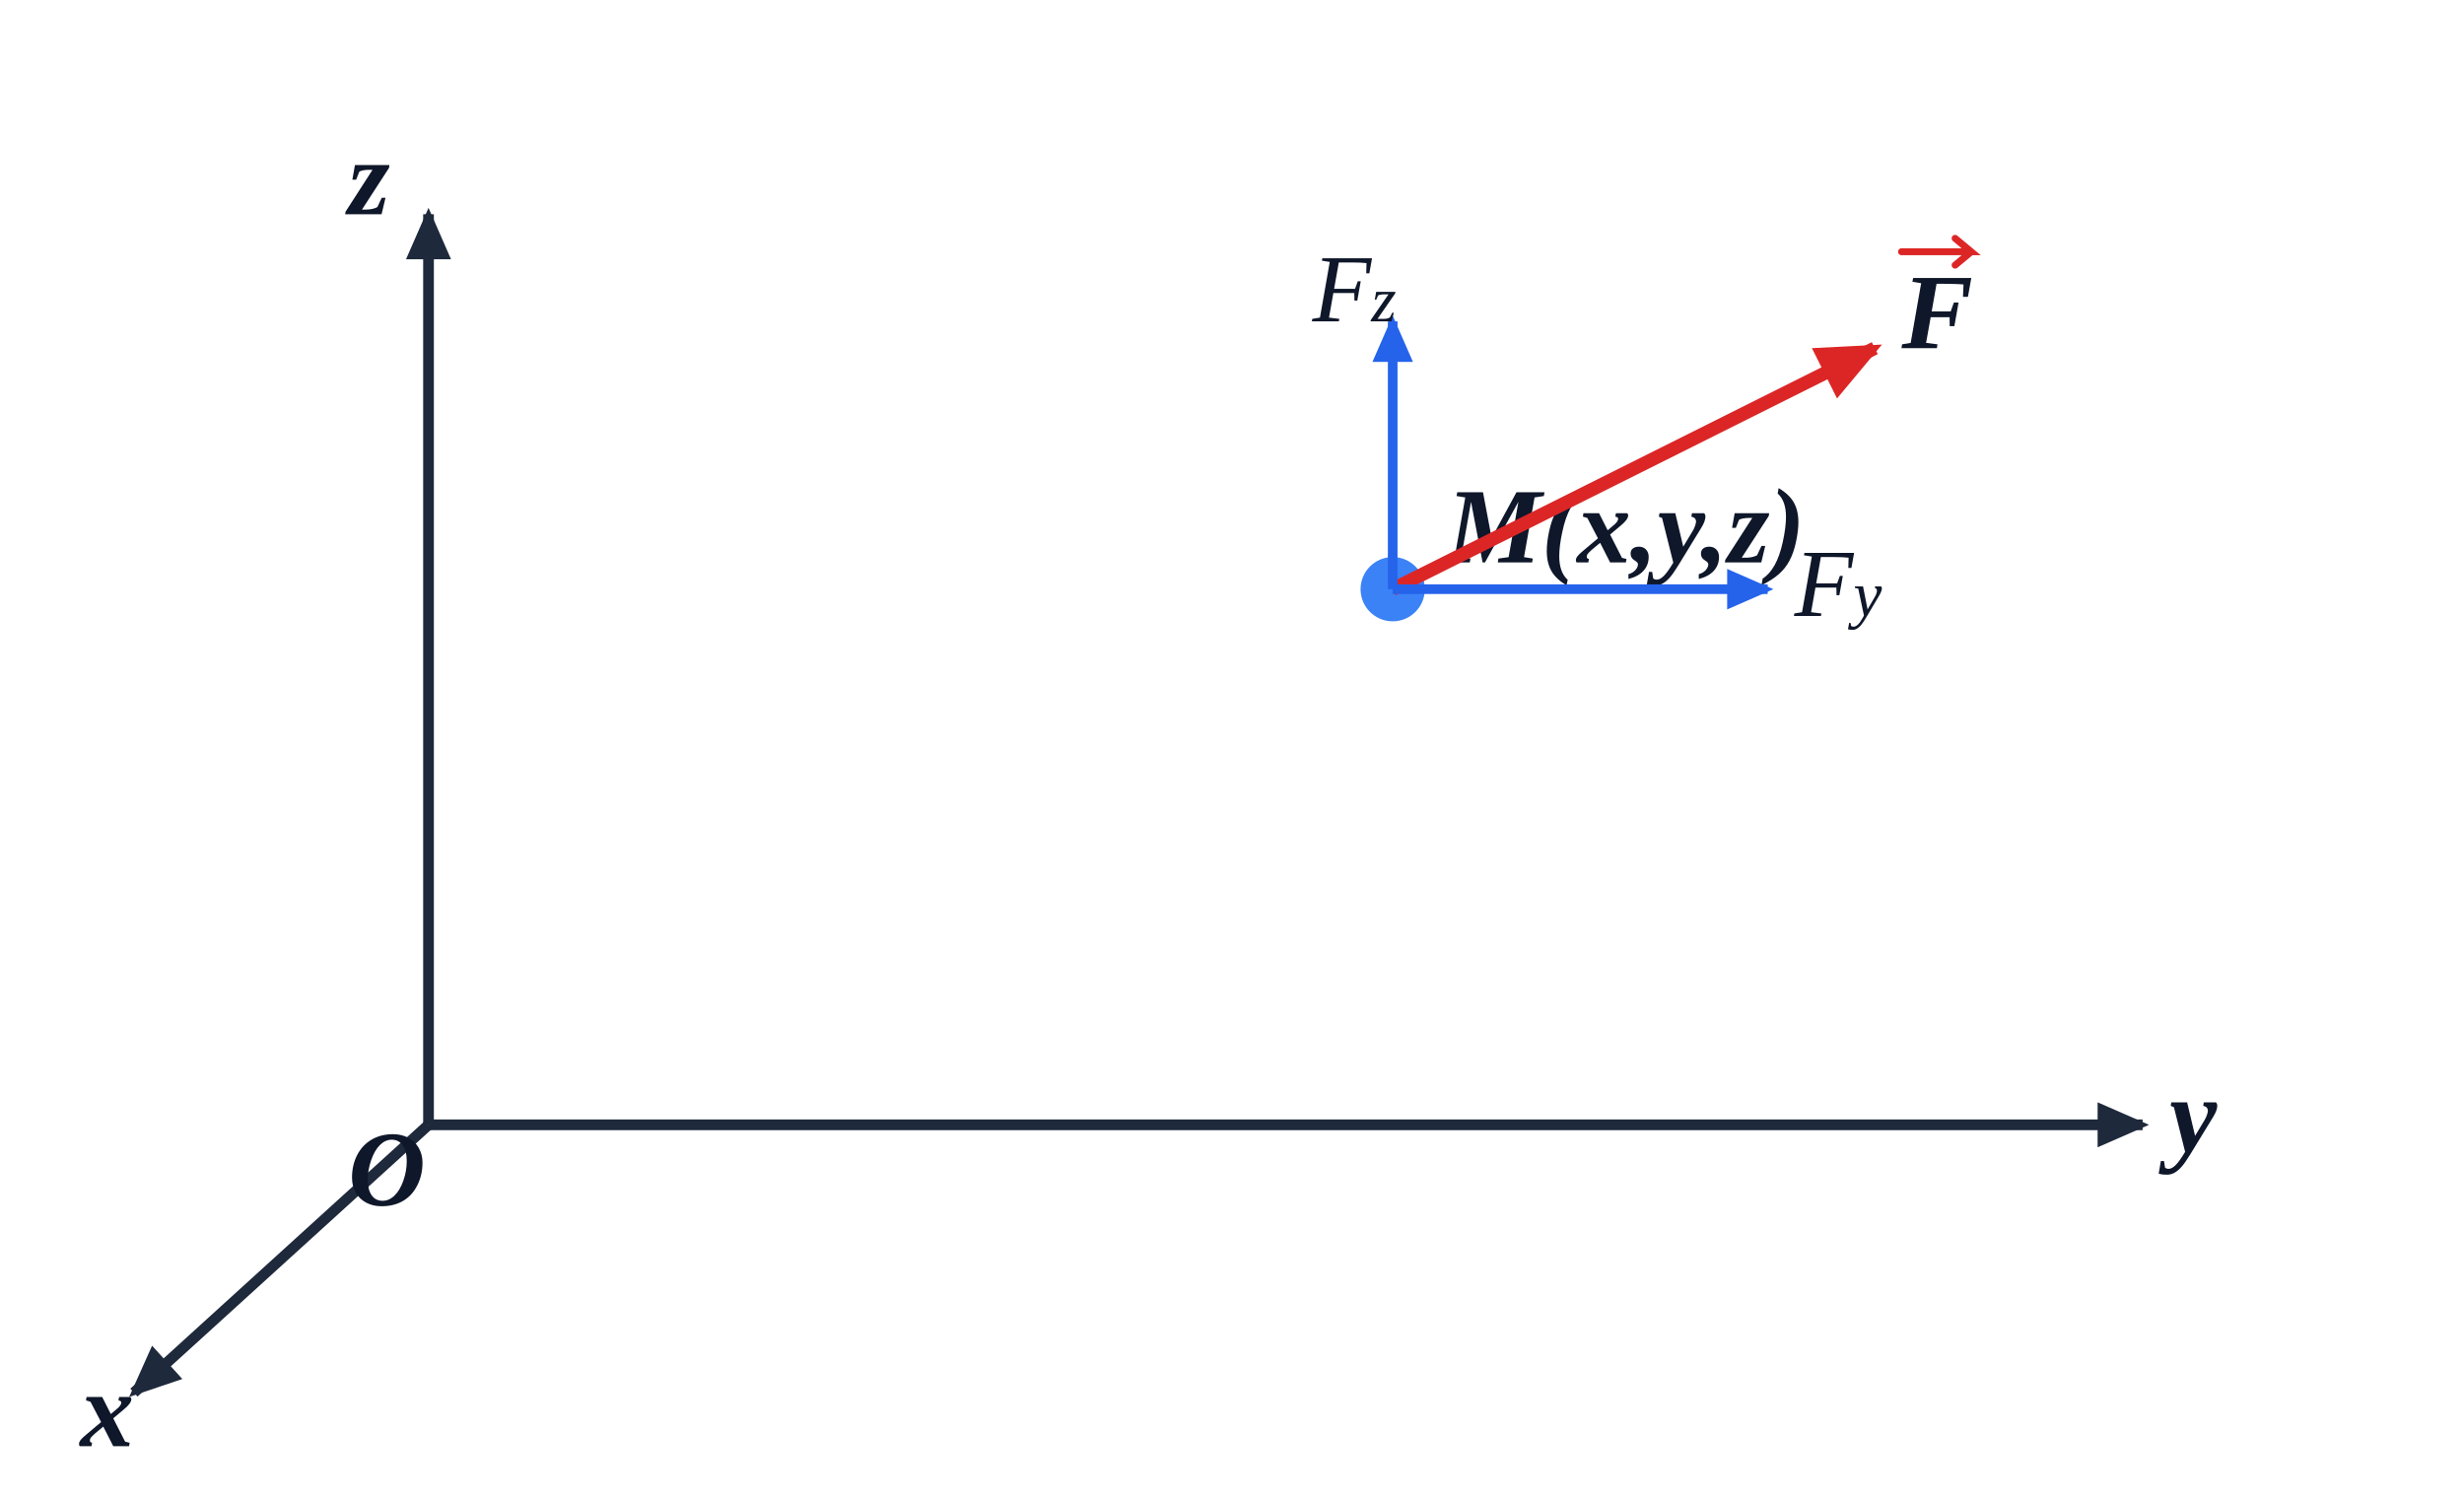
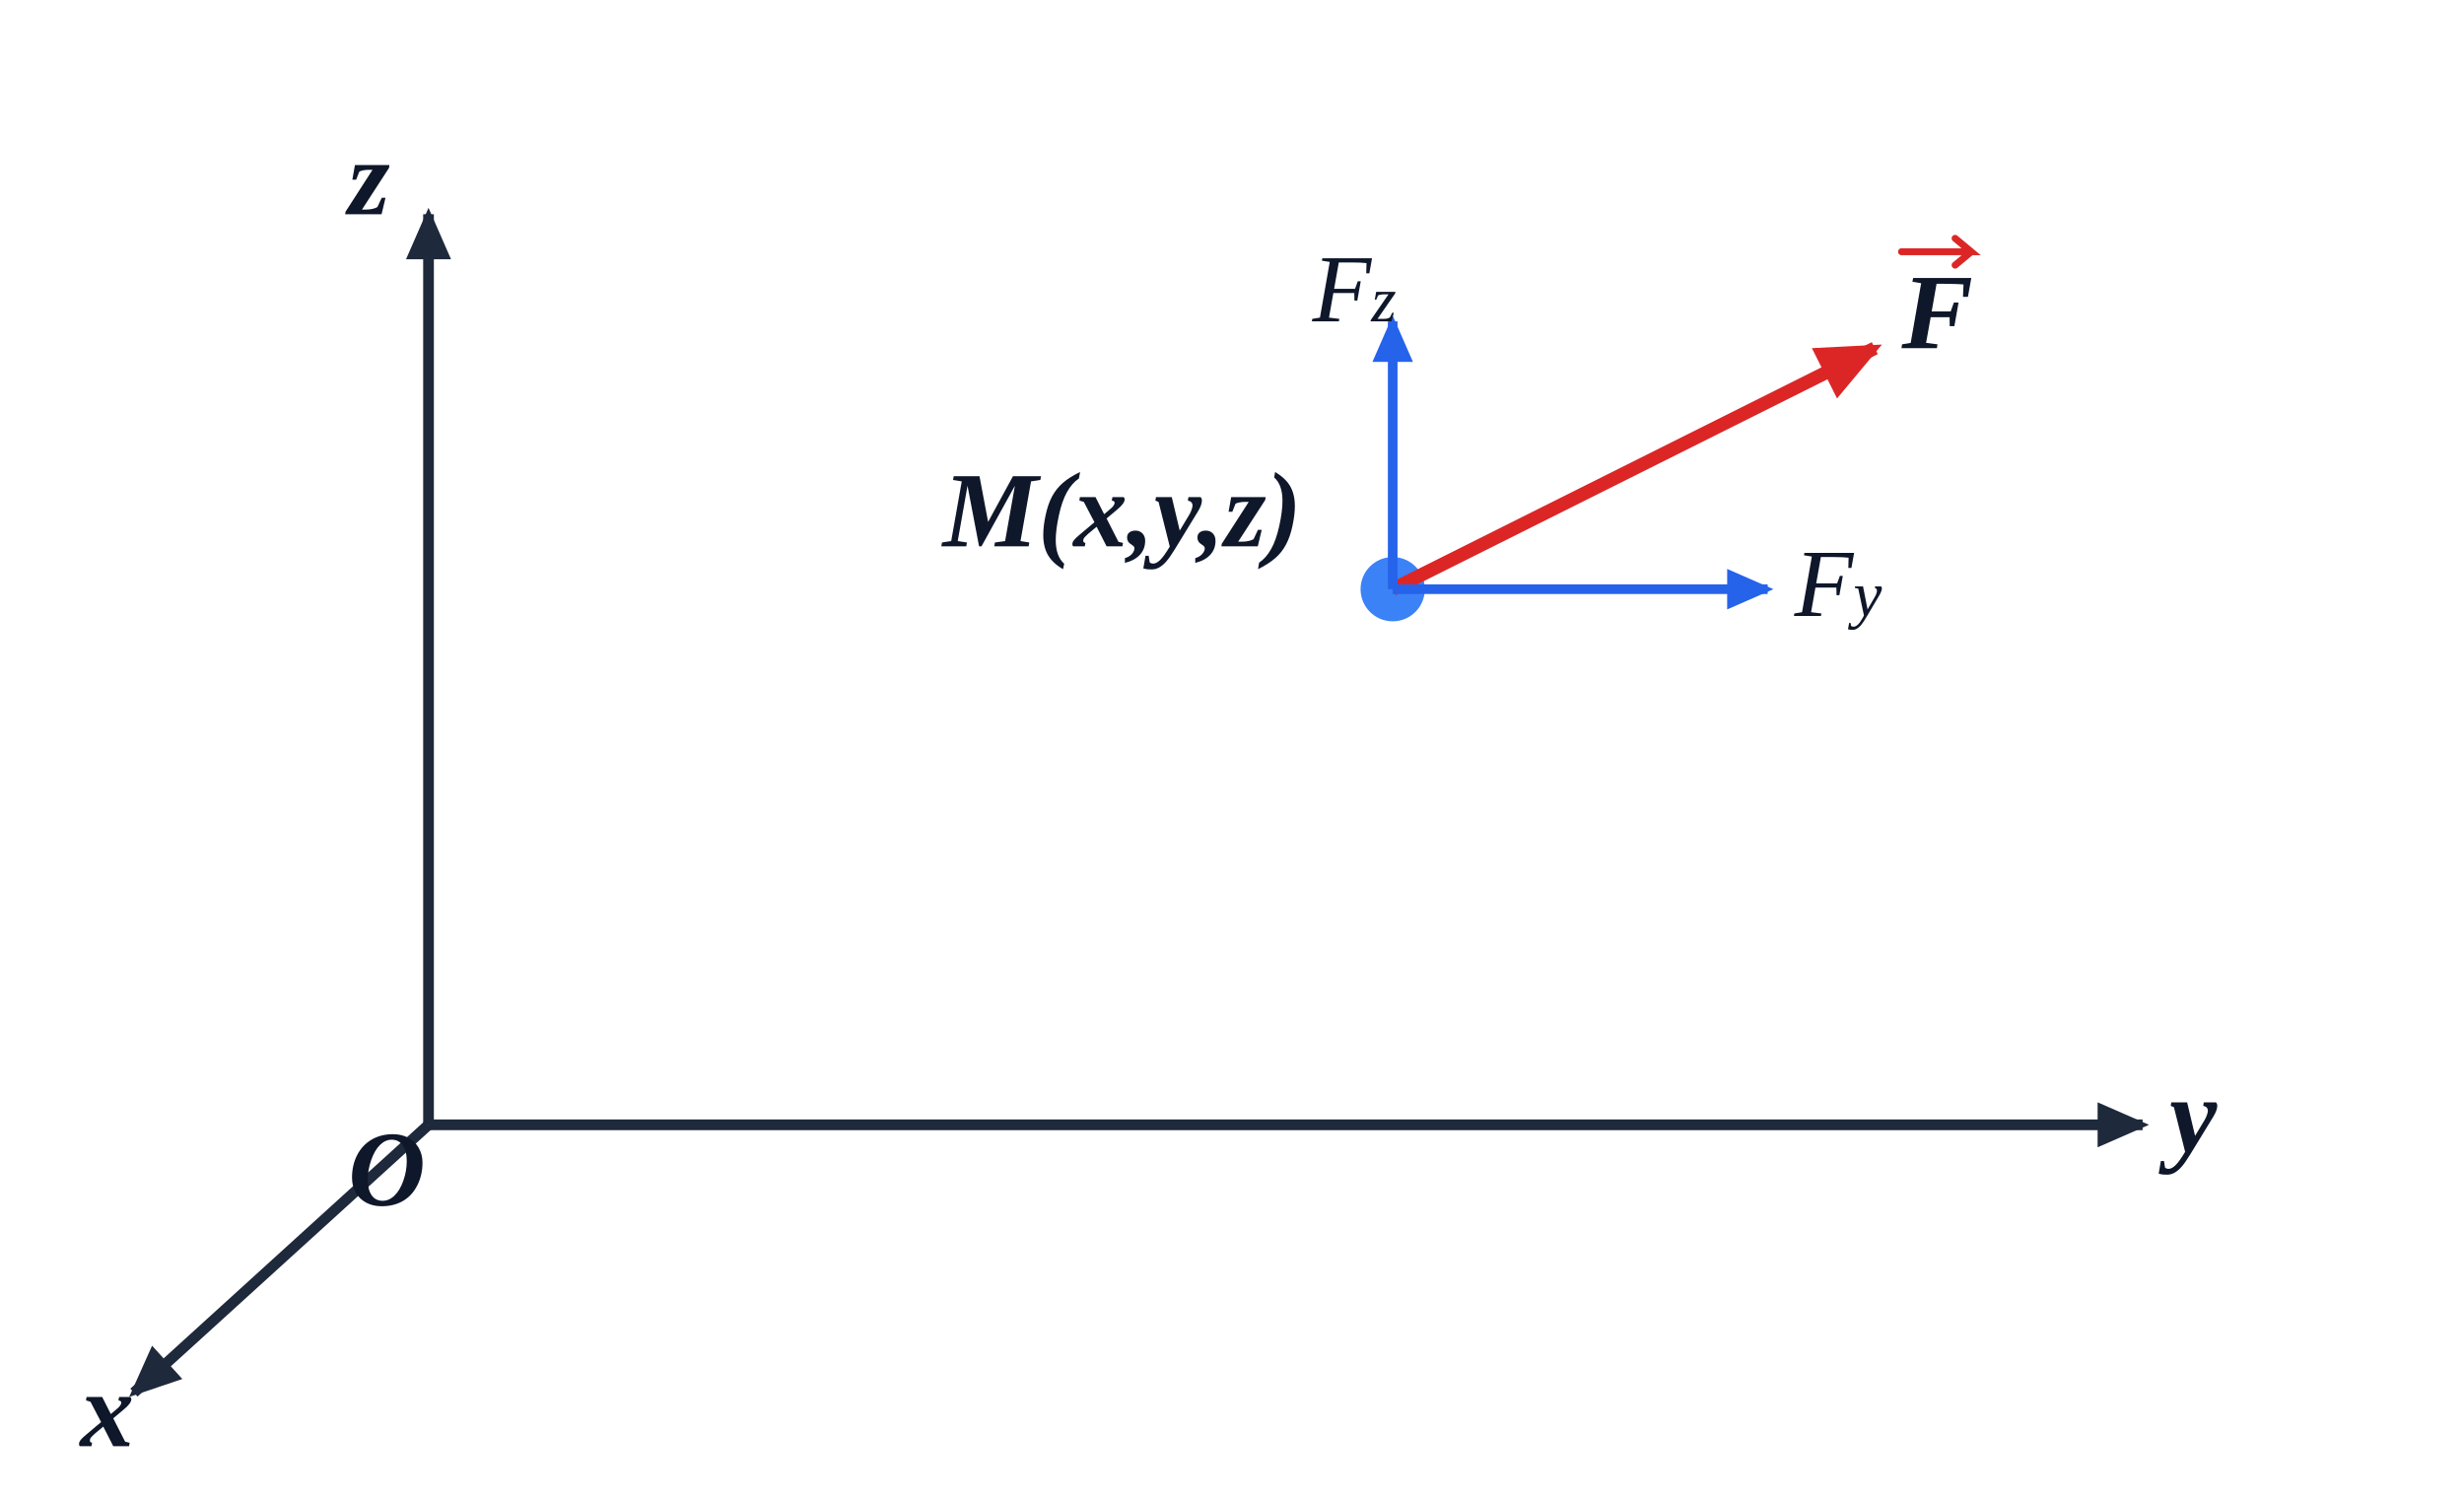
<svg xmlns="http://www.w3.org/2000/svg" viewBox="0 0 460 280" width="100%" height="auto" preserveAspectRatio="xMidYMid meet">
  <defs>
    <marker id="arrow" viewBox="0 0 10 10" refX="7" refY="5" markerWidth="6" markerHeight="6" orient="auto-start-reverse">
      <path d="M 0 1.5 L 8 5 L 0 8.5 z" fill="#1e293b" />
    </marker>
    <marker id="arrow-blue" viewBox="0 0 10 10" refX="7" refY="5" markerWidth="6" markerHeight="6" orient="auto-start-reverse">
      <path d="M 0 1.5 L 8 5 L 0 8.5 z" fill="#2563eb" />
    </marker>
    <marker id="arrow-red" viewBox="0 0 10 10" refX="7" refY="5" markerWidth="6" markerHeight="6" orient="auto-start-reverse">
      <path d="M 0 1.5 L 8 5 L 0 8.5 z" fill="#dc2626" />
    </marker>
    <marker id="arrow-green" viewBox="0 0 10 10" refX="7" refY="5" markerWidth="6" markerHeight="6" orient="auto-start-reverse">
      <path d="M 0 1.5 L 8 5 L 0 8.5 z" fill="#16a34a" />
    </marker>
    <pattern id="hatch" width="8" height="8" patternTransform="rotate(45 0 0)" patternUnits="userSpaceOnUse">
      <line x1="0" y1="0" x2="0" y2="8" stroke="#94a3b8" stroke-width="1.2" />
    </pattern>
  </defs>
  <style>
    text { font-family: 'Times New Roman', 'Cambria Math', serif; }
    .lbl { font-size: 18px; font-style: italic; fill: #0f172a; }
    .lbl-bold { font-size: 20px; font-style: italic; font-weight: bold; fill: #0f172a; }
    .vec { stroke: #2563eb; stroke-width: 2.2; }
    .axis { stroke: #64748b; stroke-width: 1.2; stroke-dasharray: 5,3; }
    .solid { stroke: #1e293b; stroke-width: 1.8; fill: #f8fafc; }
  </style>
  <line x1="80" y1="210" x2="80" y2="40" stroke="#1e293b" stroke-width="2" marker-end="url(#arrow)" />
  <text x="65" y="40" class="lbl-bold">z</text>
  <line x1="80" y1="210" x2="400" y2="210" stroke="#1e293b" stroke-width="2" marker-end="url(#arrow)" />
  <text x="405" y="215" class="lbl-bold">y</text>
  <line x1="80" y1="210" x2="25" y2="260" stroke="#1e293b" stroke-width="2" marker-end="url(#arrow)" />
  <text x="15" y="270" class="lbl-bold">x</text>
  <text x="65" y="225" class="lbl-bold">O</text>
  <circle cx="260" cy="110" r="6" fill="#3b82f6" />
-   <text x="270" y="105" class="lbl-bold">M(x,y,z)</text>
+   <text x="176" y="102" class="lbl-bold">M(x,y,z)</text>
  <line x1="260" y1="110" x2="350" y2="65" stroke="#dc2626" stroke-width="2.5" marker-end="url(#arrow-red)" />
  <g>
    <text x="355" y="65" class="lbl-bold" fill="#dc2626">F</text>
    <path d="M 355 47 h 13 l -3 -2.5 m 3 2.5 l -3 2.5" fill="none" stroke="#dc2626" stroke-width="1.3" stroke-linecap="round" />
  </g>
  <line x1="260" y1="110" x2="330" y2="110" stroke="#2563eb" stroke-width="1.8" marker-end="url(#arrow-blue)" />
  <text x="335" y="115" class="lbl">F<tspan font-size="12">y</tspan>
  </text>
  <line x1="260" y1="110" x2="260" y2="60" stroke="#2563eb" stroke-width="1.8" marker-end="url(#arrow-blue)" />
  <text x="245" y="60" class="lbl">F<tspan font-size="12">z</tspan>
  </text>
</svg>
